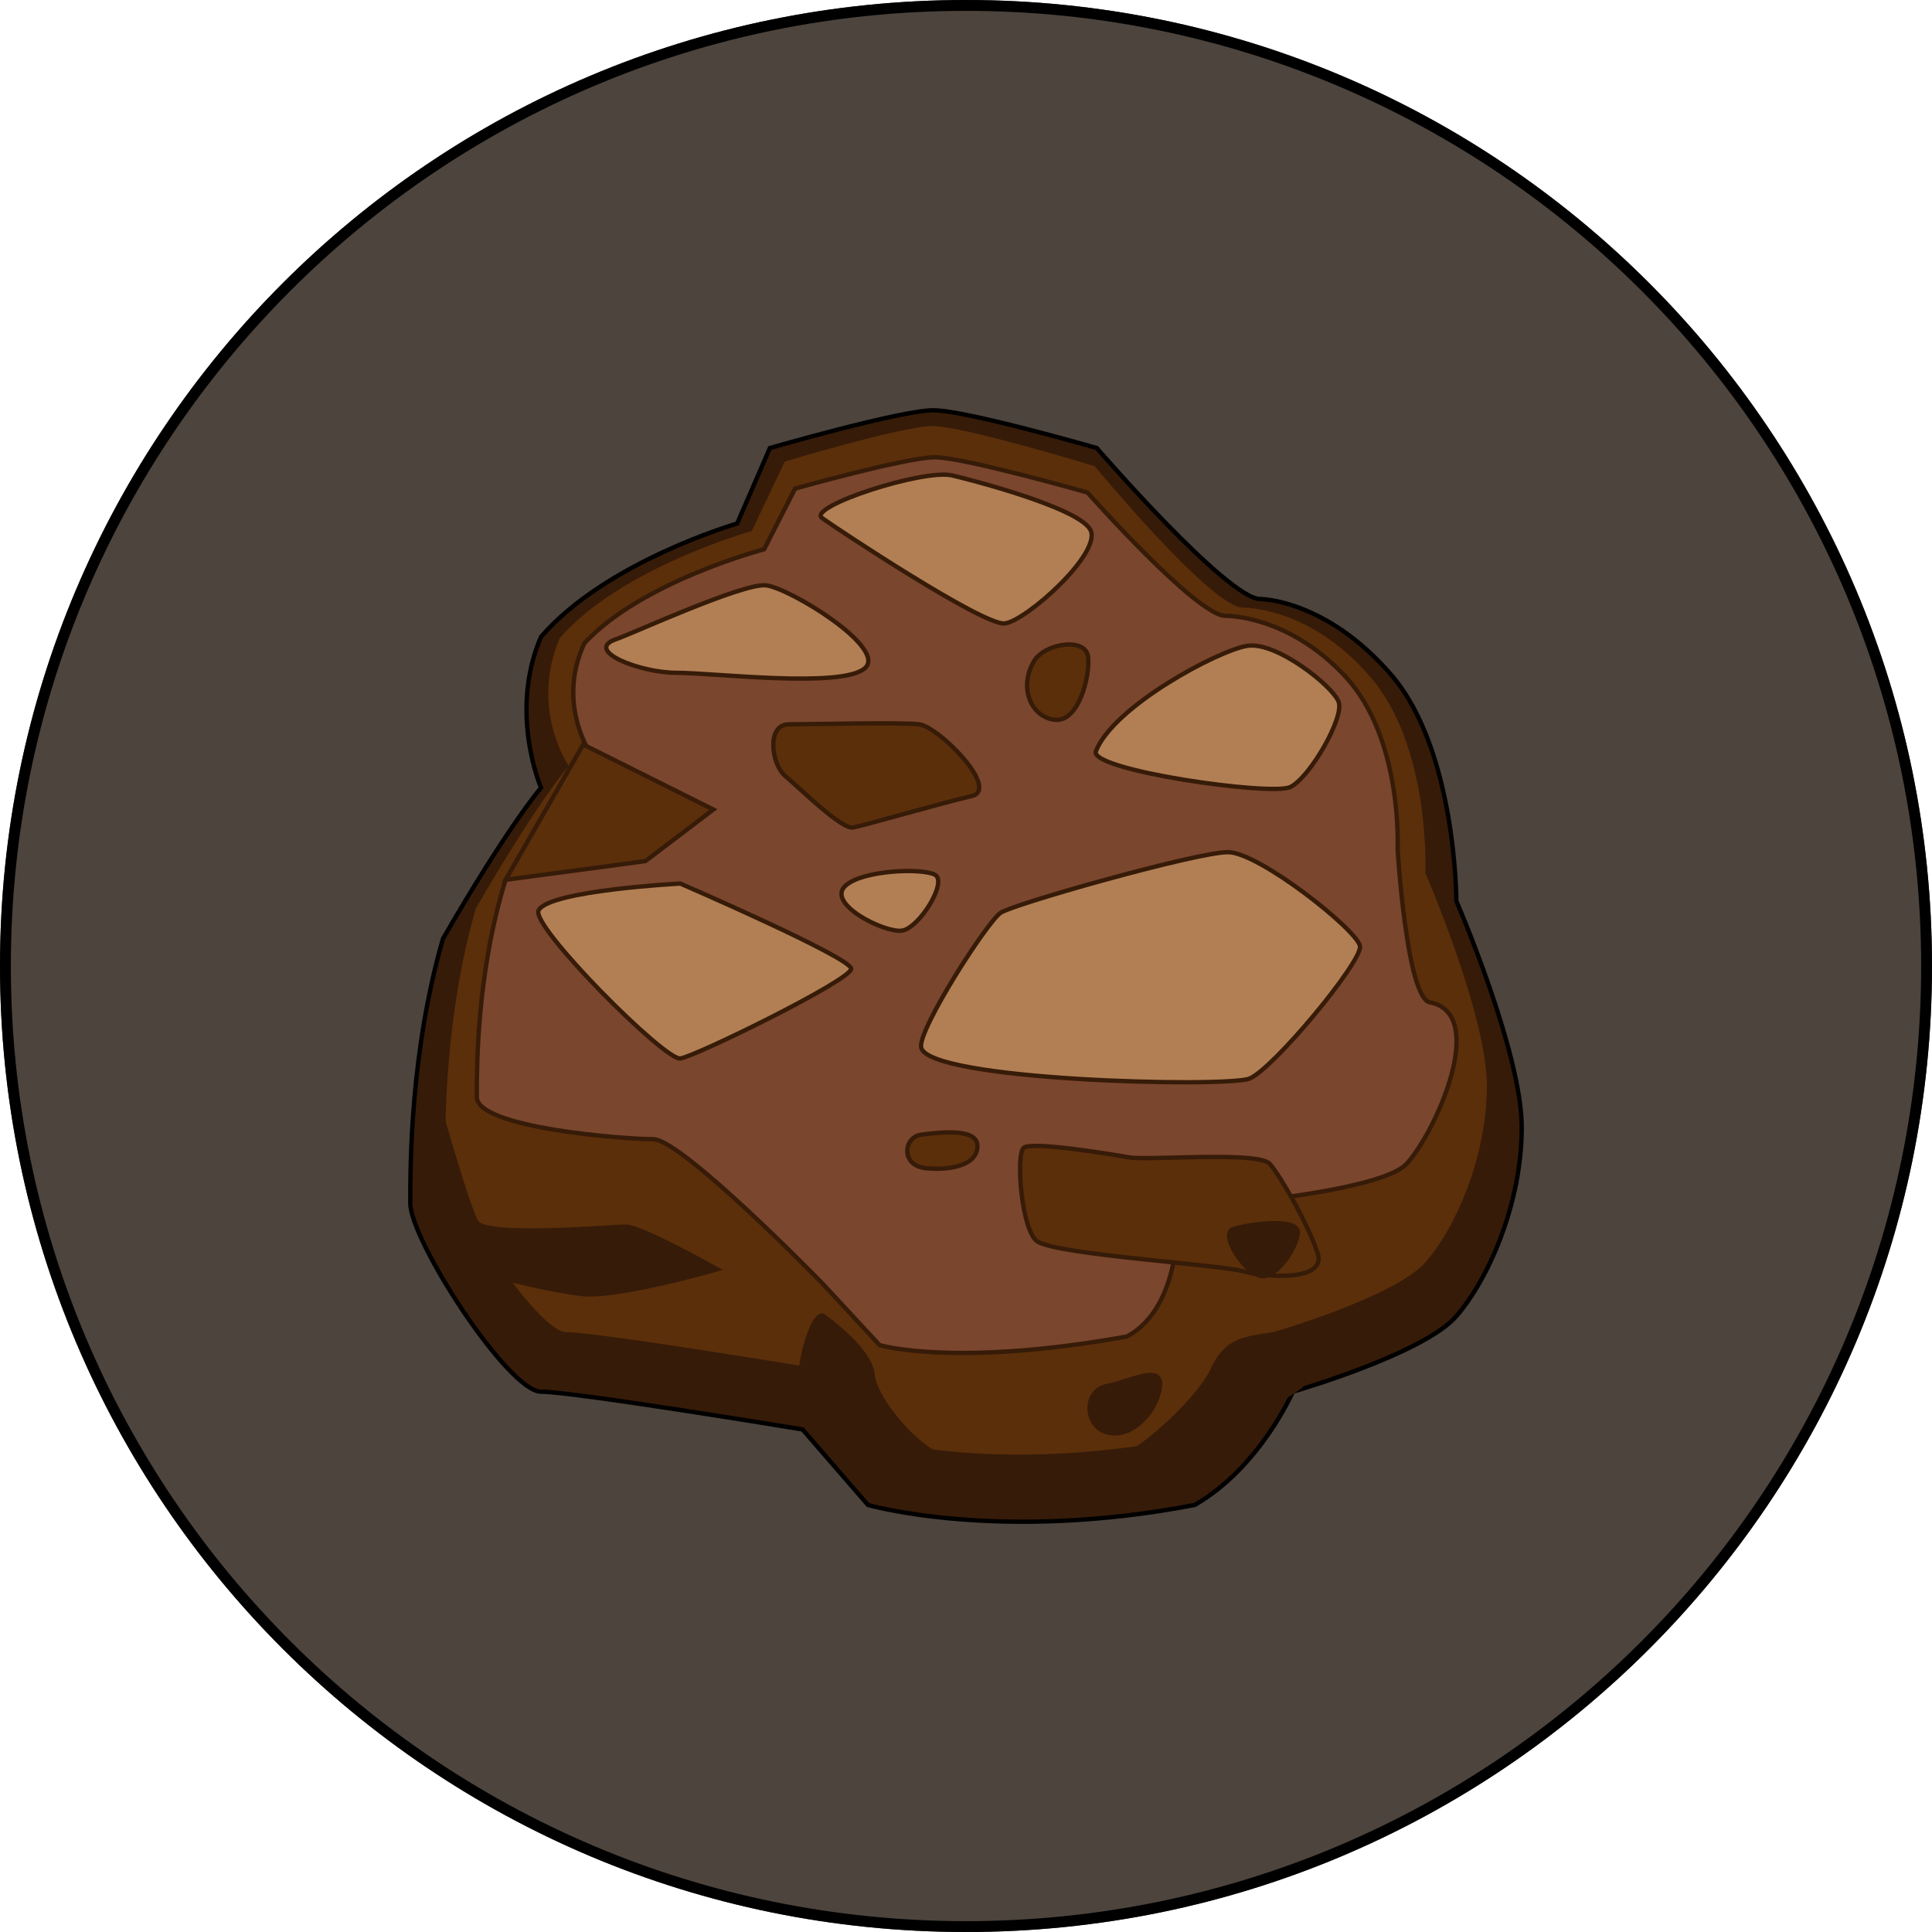
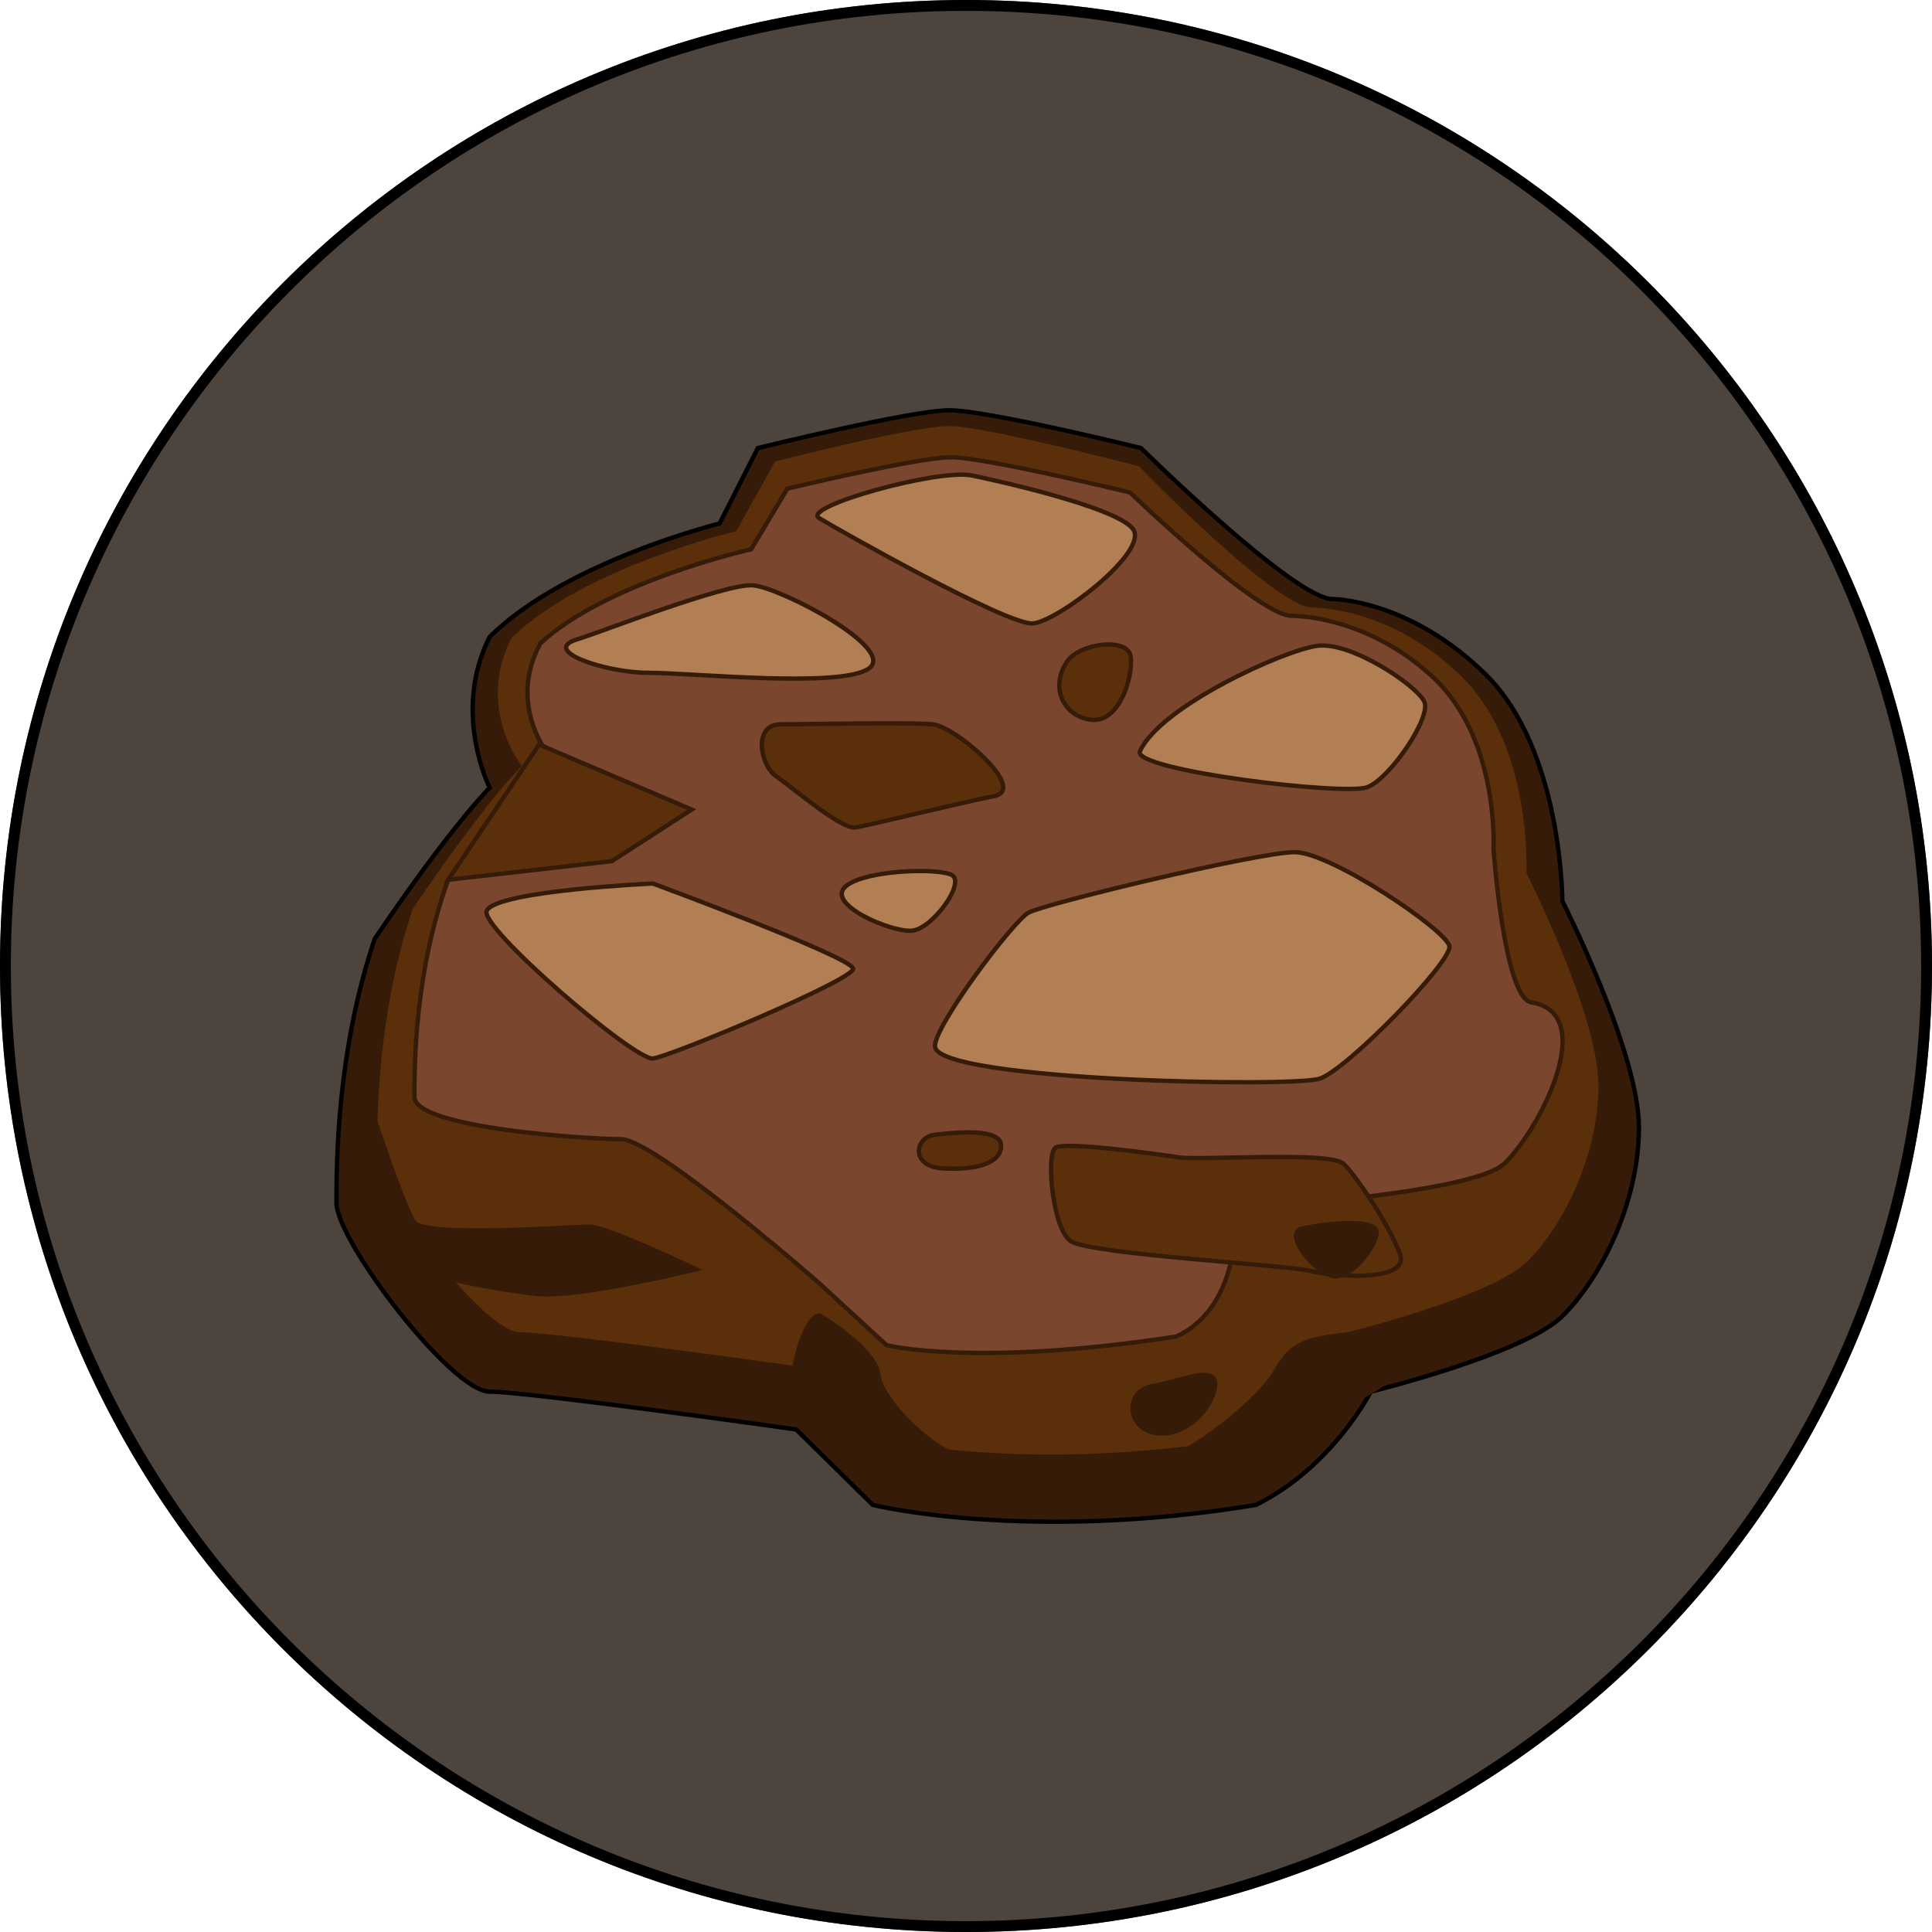
<svg xmlns="http://www.w3.org/2000/svg" width="890" height="890" fill="none">
  <g data-testid="EarthBadge">
    <g data-testid="svg-circle">
      <circle cx="445" cy="445" style="fill: rgb(76, 68, 61); fill-opacity: 1;" r="445" class="fills" />
      <g class="strokes">
        <g class="inner-stroke-shape">
          <defs>
            <clipPath id="b">
              <use href="#a" />
            </clipPath>
            <circle cx="445" cy="445" id="a" style="fill: none; stroke-width: 10; stroke: rgb(0, 0, 0); stroke-opacity: 1;" r="445" />
          </defs>
          <use href="#a" clip-path="url('#b')" />
        </g>
      </g>
    </g>
    <g data-testid="Earth" style="fill: rgb(0, 0, 0);">
      <g data-testid="svg-path">
-         <path d="M354.647 206.396S414.882 189 429.941 189c15.059 0 75.294 17.396 75.294 17.396s60.236 69.551 75.294 69.551c0 0 30.118 0 60.236 34.775 30.117 34.776 30.117 104.327 30.117 104.327S701 484.6 701 519.375c0 34.775-15.059 69.551-30.118 86.947-15.058 17.396-75.294 34.775-75.294 34.775s-15.059 34.776-45.176 52.172c-90.353 17.395-150.588 0-150.588 0l-30.118-34.776s-105.412-17.396-120.471-17.396c-15.059 0-60.235-69.551-60.235-86.947 0-17.395 0-69.55 15.059-121.722 30.117-52.171 45.176-69.551 45.176-69.551s-15.059-34.759 0-69.534c30.118-34.776 90.353-52.172 90.353-52.172l15.059-34.775Z" style="fill: rgb(54, 27, 8); fill-opacity: 1;" class="fills" />
+         <path d="M349.118 206.396S419.706 189 437.353 189c17.647 0 88.235 17.396 88.235 17.396s70.588 69.551 88.236 69.551c0 0 35.294 0 70.588 34.775 35.294 34.776 35.294 104.327 35.294 104.327S755 484.6 755 519.375c0 34.775-17.647 69.551-35.294 86.947s-88.235 34.775-88.235 34.775-17.647 34.776-52.942 52.172c-105.882 17.395-176.47 0-176.47 0l-35.294-34.776s-123.53-17.396-141.177-17.396c-17.647 0-70.588-69.551-70.588-86.947 0-17.395 0-69.55 17.647-121.722 35.294-52.171 52.941-69.551 52.941-69.551s-17.647-34.759 0-69.534c35.294-34.776 105.883-52.172 105.883-52.172l17.647-34.775Z" style="fill: rgb(54, 27, 8); fill-opacity: 1;" class="fills" />
        <g class="strokes">
-           <path d="M354.647 206.396S414.882 189 429.941 189c15.059 0 75.294 17.396 75.294 17.396s60.236 69.551 75.294 69.551c0 0 30.118 0 60.236 34.775 30.117 34.776 30.117 104.327 30.117 104.327S701 484.6 701 519.375c0 34.775-15.059 69.551-30.118 86.947-15.058 17.396-75.294 34.775-75.294 34.775s-15.059 34.776-45.176 52.172c-90.353 17.395-150.588 0-150.588 0l-30.118-34.776s-105.412-17.396-120.471-17.396c-15.059 0-60.235-69.551-60.235-86.947 0-17.395 0-69.55 15.059-121.722 30.117-52.171 45.176-69.551 45.176-69.551s-15.059-34.759 0-69.534c30.118-34.776 90.353-52.172 90.353-52.172l15.059-34.775Z" style="fill: none; stroke-width: 2; stroke: rgb(0, 0, 0); stroke-opacity: 1;" class="stroke-shape" />
+           <path d="M349.118 206.396S419.706 189 437.353 189c17.647 0 88.235 17.396 88.235 17.396s70.588 69.551 88.236 69.551c0 0 35.294 0 70.588 34.775 35.294 34.776 35.294 104.327 35.294 104.327S755 484.6 755 519.375c0 34.775-17.647 69.551-35.294 86.947s-88.235 34.775-88.235 34.775-17.647 34.776-52.942 52.172c-105.882 17.395-176.47 0-176.47 0l-35.294-34.776s-123.53-17.396-141.177-17.396c-17.647 0-70.588-69.551-70.588-86.947 0-17.395 0-69.55 17.647-121.722 35.294-52.171 52.941-69.551 52.941-69.551s-17.647-34.759 0-69.534c35.294-34.776 105.883-52.172 105.883-52.172l17.647-34.775Z" style="fill: none; stroke-width: 2; stroke: rgb(0, 0, 0); stroke-opacity: 1;" class="stroke-shape" />
        </g>
      </g>
      <g data-testid="svg-path">
-         <path d="M360.806 211.784s54.709-16.522 68.879-16.522c14.171 0 75.144 18.594 75.144 18.594s53.82 65.084 67.99 65.084c0 0 30.69-.728 59.046 32.025 28.356 32.753 25.72 90.895 25.72 90.895s28.356 65.473 28.356 98.21c0 32.736-14.17 65.489-28.341 81.865-14.17 16.377-70.866 32.737-70.866 32.737s-14.171 32.736-42.526 49.113c-85.038 16.376-141.734 0-141.734 0l-28.341-32.737s-99.207-16.376-113.378-16.376c-14.17 0-56.696-65.489-56.696-81.866 0-16.376 0-65.489 14.17-114.602 28.356-49.113 42.526-65.473 42.526-65.473s-17.89-26.587-3.719-59.34c28.34-32.736 88.561-49.582 88.561-49.582l15.209-32.025Z" style="fill: rgb(91, 47, 10); fill-opacity: 1;" class="fills" />
+         <path d="M356.335 211.784s64.112-16.522 80.718-16.522c16.606 0 88.059 18.594 88.059 18.594s63.07 65.084 79.676 65.084c0 0 35.965-.728 69.194 32.025 33.23 32.753 30.142 90.895 30.142 90.895s33.229 65.473 33.229 98.21c0 32.736-16.606 65.489-33.212 81.865-16.606 16.377-83.047 32.737-83.047 32.737s-16.606 32.736-49.835 49.113c-99.653 16.376-166.094 0-166.094 0l-33.212-32.737s-116.259-16.376-132.865-16.376c-16.606 0-66.441-65.489-66.441-81.866 0-16.376 0-65.489 16.606-114.602 33.229-49.113 49.835-65.473 49.835-65.473s-20.964-26.587-4.359-59.34c33.212-32.736 103.783-49.582 103.783-49.582l17.823-32.025Z" style="fill: rgb(91, 47, 10); fill-opacity: 1;" class="fills" />
        <g class="strokes">
-           <path d="M360.806 211.784s54.709-16.522 68.879-16.522c14.171 0 75.144 18.594 75.144 18.594s53.82 65.084 67.99 65.084c0 0 30.69-.728 59.046 32.025 28.356 32.753 25.72 90.895 25.72 90.895s28.356 65.473 28.356 98.21c0 32.736-14.17 65.489-28.341 81.865-14.17 16.377-70.866 32.737-70.866 32.737s-14.171 32.736-42.526 49.113c-85.038 16.376-141.734 0-141.734 0l-28.341-32.737s-99.207-16.376-113.378-16.376c-14.17 0-56.696-65.489-56.696-81.866 0-16.376 0-65.489 14.17-114.602 28.356-49.113 42.526-65.473 42.526-65.473s-17.89-26.587-3.719-59.34c28.34-32.736 88.561-49.582 88.561-49.582l15.209-32.025Z" style="fill: none; stroke-width: 2; stroke: rgb(54, 27, 8); stroke-opacity: 1;" class="stroke-shape" />
+           <path d="M356.335 211.784s64.112-16.522 80.718-16.522c16.606 0 88.059 18.594 88.059 18.594s63.07 65.084 79.676 65.084c0 0 35.965-.728 69.194 32.025 33.23 32.753 30.142 90.895 30.142 90.895s33.229 65.473 33.229 98.21c0 32.736-16.606 65.489-33.212 81.865-16.606 16.377-83.047 32.737-83.047 32.737s-16.606 32.736-49.835 49.113c-99.653 16.376-166.094 0-166.094 0l-33.212-32.737s-116.259-16.376-132.865-16.376c-16.606 0-66.441-65.489-66.441-81.866 0-16.376 0-65.489 16.606-114.602 33.229-49.113 49.835-65.473 49.835-65.473s-20.964-26.587-4.359-59.34c33.212-32.736 103.783-49.582 103.783-49.582l17.823-32.025Z" style="fill: none; stroke-width: 2; stroke: rgb(54, 27, 8); stroke-opacity: 1;" class="stroke-shape" />
        </g>
      </g>
      <g data-testid="svg-path">
-         <path d="M366.257 225.086s51.17-14.434 64.422-14.434c13.252 0 70.28 16.23 70.28 16.23s50.326 56.816 63.578 56.816c0 0 28.702-.631 55.221 27.947 26.503 28.577 24.064 79.341 24.064 79.341s4.141 68.693 14.878 70.764c27.256 5.243 2.515 60.085-10.737 74.374-13.252 14.288-105.563 20.664-105.563 20.664s3.253 44.582-23.265 58.887c-79.526 14.289-113.92 3.981-113.92 3.981l-26.504-28.578s-64.602-66.298-77.854-66.298c-13.252 0-81.212-5.162-81.212-19.451 0-14.289 0-57.172 13.251-100.038 26.504-42.867 39.771-57.172 39.771-57.172s-16.731-23.221-3.479-51.799c26.504-28.578 82.824-43.287 82.824-43.287l14.245-27.947Z" style="fill: rgb(122, 70, 45); fill-opacity: 1;" class="fills" />
+         <path d="M362.724 225.086s59.964-14.434 75.494-14.434c15.529 0 82.358 16.23 82.358 16.23s58.977 56.816 74.506 56.816c0 0 33.636-.631 64.712 27.947 31.059 28.577 28.2 79.341 28.2 79.341s4.853 68.693 17.435 70.764c31.942 5.243 2.947 60.085-12.582 74.374-15.529 14.288-123.706 20.664-123.706 20.664s3.812 44.582-27.265 58.887c-93.194 14.289-133.5 3.981-133.5 3.981l-31.058-28.578s-75.706-66.298-91.236-66.298c-15.529 0-95.17-5.162-95.17-19.451 0-14.289 0-57.172 15.529-100.038 31.059-42.867 46.606-57.172 46.606-57.172s-19.606-23.221-4.076-51.799c31.058-28.578 97.058-43.287 97.058-43.287l16.695-27.947Z" style="fill: rgb(122, 70, 45); fill-opacity: 1;" class="fills" />
        <g class="strokes">
-           <path d="M366.257 225.086s51.17-14.434 64.422-14.434c13.252 0 70.28 16.23 70.28 16.23s50.326 56.816 63.578 56.816c0 0 28.702-.631 55.221 27.947 26.503 28.577 24.064 79.341 24.064 79.341s4.141 68.693 14.878 70.764c27.256 5.243 2.515 60.085-10.737 74.374-13.252 14.288-105.563 20.664-105.563 20.664s3.253 44.582-23.265 58.887c-79.526 14.289-113.92 3.981-113.92 3.981l-26.504-28.578s-64.602-66.298-77.854-66.298c-13.252 0-81.212-5.162-81.212-19.451 0-14.289 0-57.172 13.251-100.038 26.504-42.867 39.771-57.172 39.771-57.172s-16.731-23.221-3.479-51.799c26.504-28.578 82.824-43.287 82.824-43.287l14.245-27.947Z" style="fill: none; stroke-width: 2; stroke: rgb(54, 27, 8); stroke-opacity: 1;" class="stroke-shape" />
+           <path d="M362.724 225.086s59.964-14.434 75.494-14.434c15.529 0 82.358 16.23 82.358 16.23s58.977 56.816 74.506 56.816c0 0 33.636-.631 64.712 27.947 31.059 28.577 28.2 79.341 28.2 79.341s4.853 68.693 17.435 70.764c31.942 5.243 2.947 60.085-12.582 74.374-15.529 14.288-123.706 20.664-123.706 20.664s3.812 44.582-27.265 58.887c-93.194 14.289-133.5 3.981-133.5 3.981l-31.058-28.578s-75.706-66.298-91.236-66.298c-15.529 0-95.17-5.162-95.17-19.451 0-14.289 0-57.172 15.529-100.038 31.059-42.867 46.606-57.172 46.606-57.172s-19.606-23.221-4.076-51.799c31.058-28.578 97.058-43.287 97.058-43.287l16.695-27.947Z" style="fill: none; stroke-width: 2; stroke: rgb(54, 27, 8); stroke-opacity: 1;" class="stroke-shape" />
        </g>
      </g>
      <g data-testid="svg-path">
-         <path d="m268.661 342.973 59.949 29.953-31.322 23.756-64.361 8.609Z" style="fill: rgb(91, 47, 10); fill-opacity: 1;" class="fills" />
+         <path d="m248.353 342.973 70.253 29.953-36.706 23.756-75.424 8.609Z" style="fill: rgb(91, 47, 10); fill-opacity: 1;" class="fills" />
        <g class="strokes">
-           <path d="m268.661 342.973 59.949 29.953-31.322 23.756-64.361 8.609Z" style="fill: none; stroke-width: 2; stroke: rgb(54, 27, 8); stroke-opacity: 1;" class="stroke-shape" />
+           <path d="m248.353 342.973 70.253 29.953-36.706 23.756-75.424 8.609Z" style="fill: none; stroke-width: 2; stroke: rgb(54, 27, 8); stroke-opacity: 1;" class="stroke-shape" />
        </g>
      </g>
      <g data-testid="svg-path">
-         <path d="M197.99 494.827s17.002 60.942 21.474 68.175c4.472 7.234 61.726 2.071 68.879 2.071 7.153 0 42.044 19.629 42.044 19.629s-46.516 13.432-62.614 11.36c-16.098-2.071-57.947-10.146-61.726-21.7-3.78-11.554-8.057-79.535-8.057-79.535Z" style="fill: rgb(54, 27, 8); fill-opacity: 1;" class="fills" />
+         <path d="M165.535 494.827s19.924 60.942 25.165 68.175c5.241 7.234 72.335 2.071 80.718 2.071 8.382 0 49.27 19.629 49.27 19.629s-54.512 13.432-73.376 11.36c-18.865-2.071-67.906-10.146-72.336-21.7-4.429-11.554-9.441-79.535-9.441-79.535Z" style="fill: rgb(54, 27, 8); fill-opacity: 1;" class="fills" />
        <g class="strokes">
-           <path d="M197.99 494.827s17.002 60.942 21.474 68.175c4.472 7.234 61.726 2.071 68.879 2.071 7.153 0 42.044 19.629 42.044 19.629s-46.516 13.432-62.614 11.36c-16.098-2.071-57.947-10.146-61.726-21.7-3.78-11.554-8.057-79.535-8.057-79.535Z" style="fill: none; stroke-width: 2; stroke: rgb(54, 27, 8); stroke-opacity: 1;" class="stroke-shape" />
+           <path d="M165.535 494.827s19.924 60.942 25.165 68.175c5.241 7.234 72.335 2.071 80.718 2.071 8.382 0 49.27 19.629 49.27 19.629s-54.512 13.432-73.376 11.36c-18.865-2.071-67.906-10.146-72.336-21.7-4.429-11.554-9.441-79.535-9.441-79.535Z" style="fill: none; stroke-width: 2; stroke: rgb(54, 27, 8); stroke-opacity: 1;" class="stroke-shape" />
        </g>
      </g>
      <g data-testid="svg-path">
-         <path d="M283.871 294.427c7.378-2.508 58.142-25.827 68.879-24.791 10.737 1.035 56.365 28.917 45.628 38.222-10.737 9.305-69.783 2.071-86.769 2.071-16.986 0-42.948-10.34-27.738-15.502Zm-35.78 124.991c4.563-9.24 65.31-12.396 65.31-12.396s78.727 34.096 78.727 39.258c0 5.162-71.559 40.294-78.727 41.313-7.168 1.02-68.894-60.942-65.31-68.175Zm176.233 63.013c-1.415-8.172 30.419-57.851 36.684-61.978 6.264-4.126 90.352-27.898 104.658-27.898 14.306 0 59.934 36.151 60.838 43.385.888 7.233-40.252 56.815-50.989 60.942-10.737 4.142-148.51 1.035-151.191-14.451Zm80.52-136.367c-3.388 8.69 80.519 20.665 89.464 16.522 8.945-4.126 25.043-32.024 22.363-39.258-2.681-7.233-28.627-27.898-42.045-25.827-13.432 2.088-61.741 27.915-69.782 48.563Zm-66.199-127.046c7.499 1.731 57.254 14.467 63.518 24.791 6.265 10.324-29.515 42.349-39.363 43.384-9.834 1.036-76.936-43.384-84.089-48.546-7.153-5.162 46.502-22.736 59.934-19.629Z" style="fill: rgb(178, 127, 84); fill-opacity: 1;" class="fills" />
+         <path d="M266.176 294.427c8.648-2.508 68.136-25.827 80.718-24.791 12.582 1.035 66.053 28.917 53.471 38.222-12.583 9.305-81.777 2.071-101.683 2.071-19.906 0-50.329-10.34-32.506-15.502Zm-41.929 124.991c5.347-9.24 76.535-12.396 76.535-12.396s92.259 34.096 92.259 39.258c0 5.162-83.859 40.294-92.259 41.313-8.4 1.02-80.735-60.942-76.535-68.175Zm206.524 63.013c-1.659-8.172 35.647-57.851 42.988-61.978 7.341-4.126 105.882-27.898 122.647-27.898s70.235 36.151 71.294 43.385c1.041 7.233-47.171 56.815-59.753 60.942-12.582 4.142-174.035 1.035-177.176-14.451Zm94.358-136.367c-3.97 8.69 94.359 20.665 104.842 16.522 10.482-4.126 29.347-32.024 26.205-39.258-3.141-7.233-33.547-27.898-49.27-25.827-15.741 2.088-72.353 27.915-81.777 48.563Zm-77.576-127.046c8.788 1.731 67.094 14.467 74.435 24.791 7.341 10.324-34.588 42.349-46.129 43.384-11.524 1.036-90.159-43.384-98.541-48.546-8.383-5.162 54.494-22.736 70.235-19.629Z" style="fill: rgb(178, 127, 84); fill-opacity: 1;" class="fills" />
        <g class="strokes">
-           <path d="M283.871 294.427c7.378-2.508 58.142-25.827 68.879-24.791 10.737 1.035 56.365 28.917 45.628 38.222-10.737 9.305-69.783 2.071-86.769 2.071-16.986 0-42.948-10.34-27.738-15.502Zm-35.78 124.991c4.563-9.24 65.31-12.396 65.31-12.396s78.727 34.096 78.727 39.258c0 5.162-71.559 40.294-78.727 41.313-7.168 1.02-68.894-60.942-65.31-68.175Zm176.233 63.013c-1.415-8.172 30.419-57.851 36.684-61.978 6.264-4.126 90.352-27.898 104.658-27.898 14.306 0 59.934 36.151 60.838 43.385.888 7.233-40.252 56.815-50.989 60.942-10.737 4.142-148.51 1.035-151.191-14.451Zm80.52-136.367c-3.388 8.69 80.519 20.665 89.464 16.522 8.945-4.126 25.043-32.024 22.363-39.258-2.681-7.233-28.627-27.898-42.045-25.827-13.432 2.088-61.741 27.915-69.782 48.563Zm-66.199-127.046c7.499 1.731 57.254 14.467 63.518 24.791 6.265 10.324-29.515 42.349-39.363 43.384-9.834 1.036-76.936-43.384-84.089-48.546-7.153-5.162 46.502-22.736 59.934-19.629Z" style="fill: none; stroke-width: 2; stroke: rgb(54, 27, 8); stroke-opacity: 1;" class="stroke-shape" />
+           <path d="M266.176 294.427c8.648-2.508 68.136-25.827 80.718-24.791 12.582 1.035 66.053 28.917 53.471 38.222-12.583 9.305-81.777 2.071-101.683 2.071-19.906 0-50.329-10.34-32.506-15.502Zm-41.929 124.991c5.347-9.24 76.535-12.396 76.535-12.396s92.259 34.096 92.259 39.258c0 5.162-83.859 40.294-92.259 41.313-8.4 1.02-80.735-60.942-76.535-68.175Zm206.524 63.013c-1.659-8.172 35.647-57.851 42.988-61.978 7.341-4.126 105.882-27.898 122.647-27.898s70.235 36.151 71.294 43.385c1.041 7.233-47.171 56.815-59.753 60.942-12.582 4.142-174.035 1.035-177.176-14.451Zm94.358-136.367c-3.97 8.69 94.359 20.665 104.842 16.522 10.482-4.126 29.347-32.024 26.205-39.258-3.141-7.233-33.547-27.898-49.27-25.827-15.741 2.088-72.353 27.915-81.777 48.563Zm-77.576-127.046c8.788 1.731 67.094 14.467 74.435 24.791 7.341 10.324-34.588 42.349-46.129 43.384-11.524 1.036-90.159-43.384-98.541-48.546-8.383-5.162 54.494-22.736 70.235-19.629Z" style="fill: none; stroke-width: 2; stroke: rgb(54, 27, 8); stroke-opacity: 1;" class="stroke-shape" />
        </g>
      </g>
      <g data-testid="svg-path">
-         <path d="M370.655 646.664c-6.265-10.324 3.584-44.42 8.945-40.294 5.36 4.127 21.473 16.522 22.362 26.863.888 10.324 17.001 29.953 28.627 36.151 11.625 6.197 75.143 6.197 85.88 2.071 10.737-4.126 35.78-26.862 42.044-40.294 6.265-13.431 13.493-14.418 28.221-16.505 14.727-2.088 28.943 13.657 8.854 26.441-20.073 12.784-41.547 35.52-66.59 40.682-25.043 5.162-106.451 9.305-120.772 3.107-14.321-6.198-37.571-38.222-37.571-38.222Z" style="fill: rgb(54, 27, 8); fill-opacity: 1;" class="fills" />
+         <path d="M367.876 646.664c-7.341-10.324 4.2-44.42 10.483-40.294 6.282 4.127 25.165 16.522 26.206 26.863 1.041 10.324 19.923 29.953 33.547 36.151 13.623 6.197 88.059 6.197 100.641 2.071 12.582-4.126 41.929-26.862 49.271-40.294 7.341-13.431 15.811-14.418 33.07-16.505 17.259-2.088 33.918 13.657 10.377 26.441-23.524 12.784-48.689 35.52-78.036 40.682-29.347 5.162-124.747 9.305-141.529 3.107-16.782-6.198-44.03-38.222-44.03-38.222Z" style="fill: rgb(54, 27, 8); fill-opacity: 1;" class="fills" />
        <g class="strokes">
-           <path d="M370.655 646.664c-6.265-10.324 3.584-44.42 8.945-40.294 5.36 4.127 21.473 16.522 22.362 26.863.888 10.324 17.001 29.953 28.627 36.151 11.625 6.197 75.143 6.197 85.88 2.071 10.737-4.126 35.78-26.862 42.044-40.294 6.265-13.431 13.493-14.418 28.221-16.505 14.727-2.088 28.943 13.657 8.854 26.441-20.073 12.784-41.547 35.52-66.59 40.682-25.043 5.162-106.451 9.305-120.772 3.107-14.321-6.198-37.571-38.222-37.571-38.222Z" style="fill: none; stroke-width: 2; stroke: rgb(54, 27, 8); stroke-opacity: 1;" class="stroke-shape" />
+           <path d="M367.876 646.664c-7.341-10.324 4.2-44.42 10.483-40.294 6.282 4.127 25.165 16.522 26.206 26.863 1.041 10.324 19.923 29.953 33.547 36.151 13.623 6.197 88.059 6.197 100.641 2.071 12.582-4.126 41.929-26.862 49.271-40.294 7.341-13.431 15.811-14.418 33.07-16.505 17.259-2.088 33.918 13.657 10.377 26.441-23.524 12.784-48.689 35.52-78.036 40.682-29.347 5.162-124.747 9.305-141.529 3.107-16.782-6.198-44.03-38.222-44.03-38.222Z" style="fill: none; stroke-width: 2; stroke: rgb(54, 27, 8); stroke-opacity: 1;" class="stroke-shape" />
        </g>
      </g>
      <g data-testid="svg-path">
-         <path d="M478.129 572.064c-7.544-4.353-10.36-40.374-6.475-43.368 3.885-2.994 40.147 2.994 48.565 4.482 8.418 1.489 59.573-2.993 64.753 2.994s17.664 27.931 22.016 41.119c4.352 13.205-23.959 11.214-34.967 8.221-11.008-2.994-83.531-7.46-93.892-13.448ZM363.487 333.669c9.833 0 50.989-1.036 59.934 0 8.945 1.035 37.571 29.953 24.154 33.06-13.417 3.107-49.197 13.431-54.573 14.467-5.376 1.035-25.043-18.594-31.307-23.756-6.25-5.178-8.93-23.771 1.792-23.771Zm112.73-28.918c4.969-8.593 24.154-11.36 25.043-2.071.888 9.304-4.473 29.953-15.21 28.917-10.737-1.019-17.001-14.45-9.833-26.846Zm-51.893 217.958c8.93-1.149 25.947-3.107 25.947 5.162s-10.737 11.36-23.266 10.324c-12.514-1.02-10.737-14.451-2.681-15.486Z" style="fill: rgb(91, 47, 10); fill-opacity: 1;" class="fills" />
+         <path d="M493.824 572.064c-8.842-4.353-12.142-40.374-7.589-43.368 4.553-2.994 47.047 2.994 56.912 4.482 9.865 1.489 69.812-2.993 75.882 2.994 6.071 5.987 20.7 27.931 25.8 41.119 5.1 13.205-28.076 11.214-40.976 8.221-12.9-2.994-97.888-7.46-110.029-13.448ZM359.476 333.669c11.524 0 59.753-1.036 70.236 0 10.482 1.035 44.029 29.953 28.306 33.06-15.724 3.107-57.653 13.431-63.953 14.467-6.3 1.035-29.347-18.594-36.689-23.756-7.323-5.178-10.464-23.771 2.1-23.771Zm132.106-28.918c5.824-8.593 28.306-11.36 29.347-2.071 1.042 9.304-5.241 29.953-17.823 28.917-12.582-1.019-19.924-14.45-11.524-26.846Zm-60.811 217.958c10.464-1.149 30.405-3.107 30.405 5.162s-12.582 11.36-27.264 10.324c-14.665-1.02-12.583-14.451-3.141-15.486Z" style="fill: rgb(91, 47, 10); fill-opacity: 1;" class="fills" />
        <g class="strokes">
-           <path d="M478.129 572.064c-7.544-4.353-10.36-40.374-6.475-43.368 3.885-2.994 40.147 2.994 48.565 4.482 8.418 1.489 59.573-2.993 64.753 2.994s17.664 27.931 22.016 41.119c4.352 13.205-23.959 11.214-34.967 8.221-11.008-2.994-83.531-7.46-93.892-13.448ZM363.487 333.669c9.833 0 50.989-1.036 59.934 0 8.945 1.035 37.571 29.953 24.154 33.06-13.417 3.107-49.197 13.431-54.573 14.467-5.376 1.035-25.043-18.594-31.307-23.756-6.25-5.178-8.93-23.771 1.792-23.771Zm112.73-28.918c4.969-8.593 24.154-11.36 25.043-2.071.888 9.304-4.473 29.953-15.21 28.917-10.737-1.019-17.001-14.45-9.833-26.846Zm-51.893 217.958c8.93-1.149 25.947-3.107 25.947 5.162s-10.737 11.36-23.266 10.324c-12.514-1.02-10.737-14.451-2.681-15.486Z" style="fill: none; stroke-width: 2; stroke: rgb(54, 27, 8); stroke-opacity: 1;" class="stroke-shape" />
+           <path d="M493.824 572.064c-8.842-4.353-12.142-40.374-7.589-43.368 4.553-2.994 47.047 2.994 56.912 4.482 9.865 1.489 69.812-2.993 75.882 2.994 6.071 5.987 20.7 27.931 25.8 41.119 5.1 13.205-28.076 11.214-40.976 8.221-12.9-2.994-97.888-7.46-110.029-13.448ZM359.476 333.669c11.524 0 59.753-1.036 70.236 0 10.482 1.035 44.029 29.953 28.306 33.06-15.724 3.107-57.653 13.431-63.953 14.467-6.3 1.035-29.347-18.594-36.689-23.756-7.323-5.178-10.464-23.771 2.1-23.771Zm132.106-28.918c5.824-8.593 28.306-11.36 29.347-2.071 1.042 9.304-5.241 29.953-17.823 28.917-12.582-1.019-19.924-14.45-11.524-26.846Zm-60.811 217.958c10.464-1.149 30.405-3.107 30.405 5.162s-12.582 11.36-27.264 10.324c-14.665-1.02-12.583-14.451-3.141-15.486Z" style="fill: none; stroke-width: 2; stroke: rgb(54, 27, 8); stroke-opacity: 1;" class="stroke-shape" />
        </g>
      </g>
      <g data-testid="svg-path">
-         <path d="M389.433 408.058c7.815-7.217 34.891-8.269 41.156-5.162 6.264 3.107-7.153 24.791-15.21 25.827-8.056 1.019-34.891-12.412-25.946-20.665Z" style="fill: rgb(178, 127, 84); fill-opacity: 1;" class="fills" />
+         <path d="M389.882 408.058c9.159-7.217 40.889-8.269 48.23-5.162 7.341 3.107-8.383 24.791-17.824 25.827-9.441 1.019-40.888-12.412-30.406-20.665Z" style="fill: rgb(178, 127, 84); fill-opacity: 1;" class="fills" />
        <g class="strokes">
-           <path d="M389.433 408.058c7.815-7.217 34.891-8.269 41.156-5.162 6.264 3.107-7.153 24.791-15.21 25.827-8.056 1.019-34.891-12.412-25.946-20.665Z" style="fill: none; stroke-width: 2; stroke: rgb(54, 27, 8); stroke-opacity: 1;" class="stroke-shape" />
+           <path d="M389.882 408.058c9.159-7.217 40.889-8.269 48.23-5.162 7.341 3.107-8.383 24.791-17.824 25.827-9.441 1.019-40.888-12.412-30.406-20.665Z" style="fill: none; stroke-width: 2; stroke: rgb(54, 27, 8); stroke-opacity: 1;" class="stroke-shape" />
        </g>
      </g>
      <g data-testid="svg-path">
-         <path d="M568.347 566.093c8.93-2.573 30.419-5.162 29.515 2.071-.888 7.234-9.833 20.665-17.001 19.629-7.168-1.035-19.667-19.629-12.514-21.7Zm-58.142 72.318c9.878-1.764 25.043-10.324 24.154 0-.888 10.324-11.625 23.755-23.266 21.7-11.625-2.071-12.514-19.645-.888-21.7Z" style="fill: rgb(54, 27, 8); fill-opacity: 1;" class="fills" />
+         <path d="M599.547 566.093c10.465-2.573 35.647-5.162 34.588 2.071-1.041 7.234-11.523 20.665-19.923 19.629-8.4-1.035-23.047-19.629-14.665-21.7Zm-68.135 72.318c11.576-1.764 29.347-10.324 28.306 0-1.042 10.324-13.624 23.755-27.265 21.7-13.624-2.071-14.665-19.645-1.041-21.7Z" style="fill: rgb(54, 27, 8); fill-opacity: 1;" class="fills" />
        <g class="strokes">
-           <path d="M568.347 566.093c8.93-2.573 30.419-5.162 29.515 2.071-.888 7.234-9.833 20.665-17.001 19.629-7.168-1.035-19.667-19.629-12.514-21.7Zm-58.142 72.318c9.878-1.764 25.043-10.324 24.154 0-.888 10.324-11.625 23.755-23.266 21.7-11.625-2.071-12.514-19.645-.888-21.7Z" style="fill: none; stroke-width: 2; stroke: rgb(54, 27, 8); stroke-opacity: 1;" class="stroke-shape" />
+           <path d="M599.547 566.093c10.465-2.573 35.647-5.162 34.588 2.071-1.041 7.234-11.523 20.665-19.923 19.629-8.4-1.035-23.047-19.629-14.665-21.7Zm-68.135 72.318c11.576-1.764 29.347-10.324 28.306 0-1.042 10.324-13.624 23.755-27.265 21.7-13.624-2.071-14.665-19.645-1.041-21.7Z" style="fill: none; stroke-width: 2; stroke: rgb(54, 27, 8); stroke-opacity: 1;" class="stroke-shape" />
        </g>
      </g>
    </g>
  </g>
</svg>
